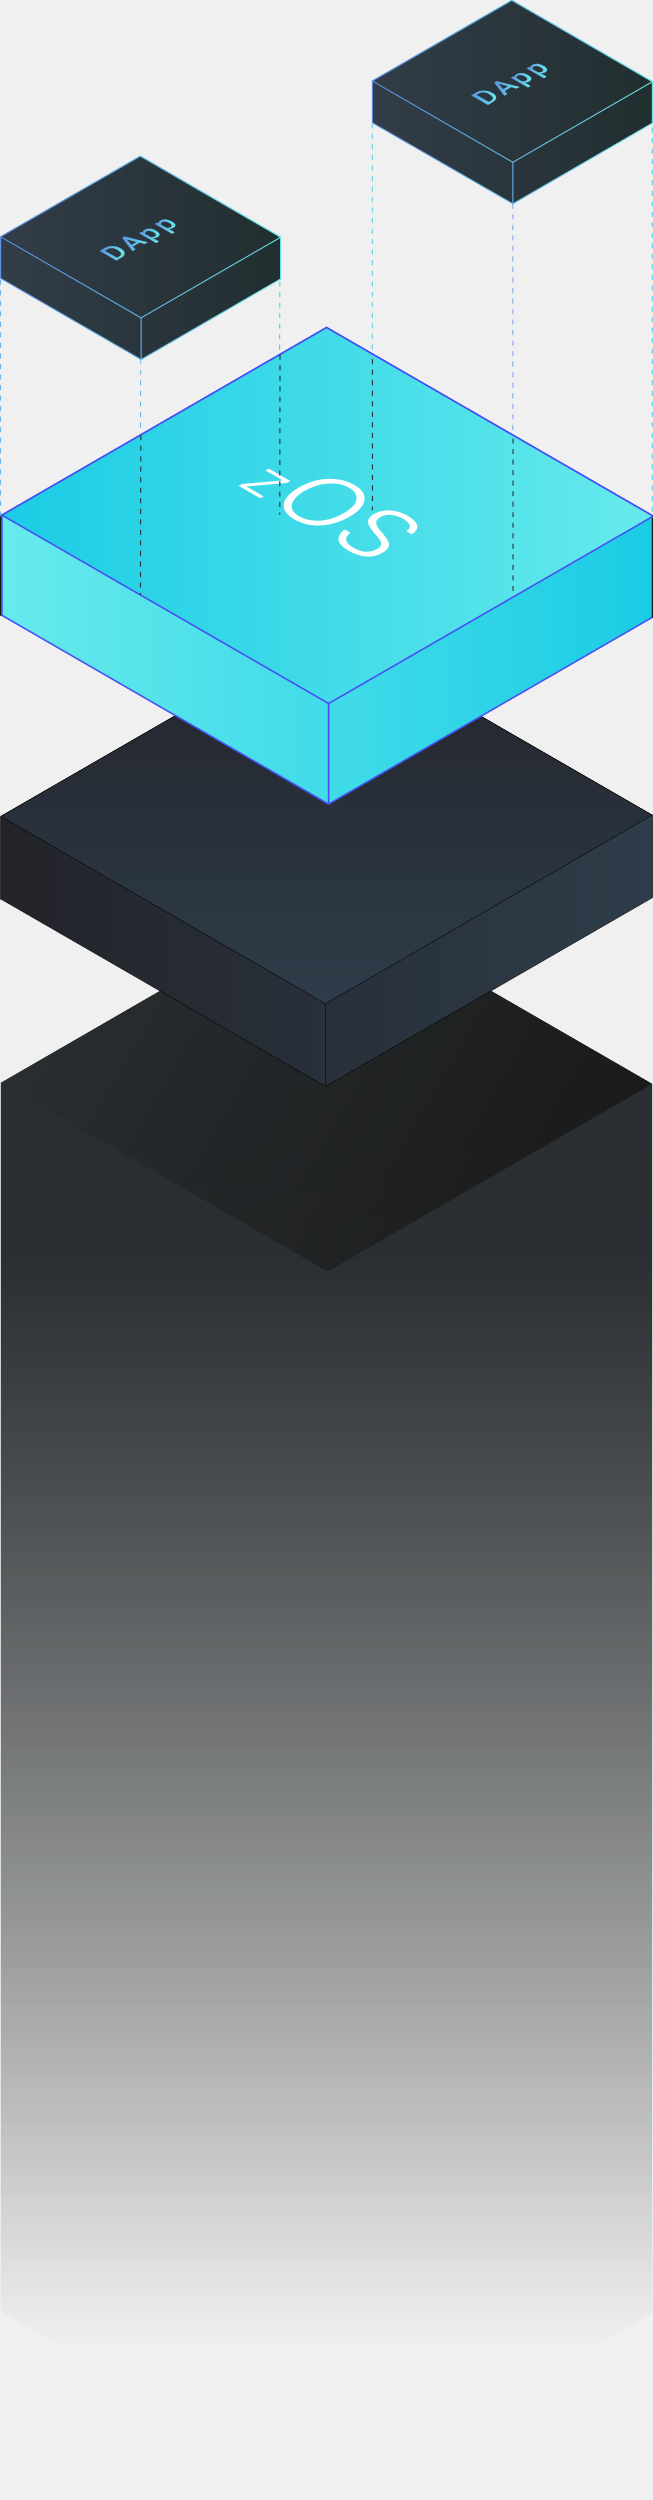
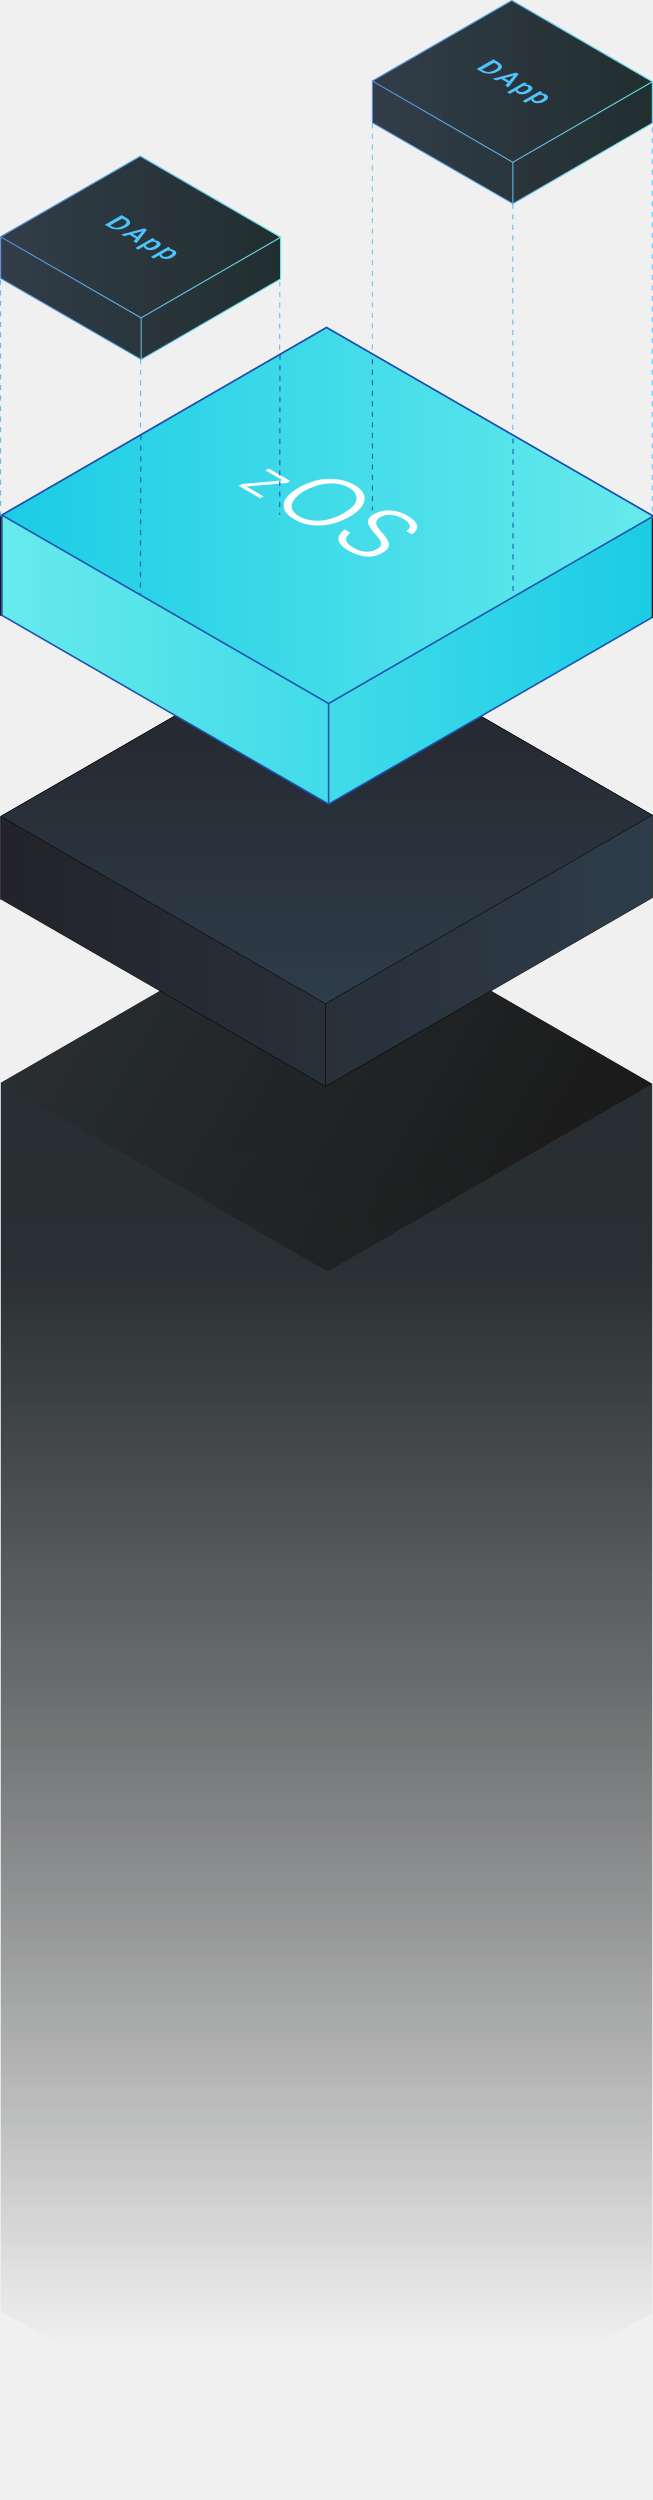
- <svg xmlns="http://www.w3.org/2000/svg" xmlns:xlink="http://www.w3.org/1999/xlink" enable-background="new 0 0 310.2 1187.6" viewBox="0 0 310.2 1187.6">
-   <linearGradient id="a" gradientUnits="userSpaceOnUse" x1="155.085" x2="155.085" y1="598" y2="1116.004">
-     <stop offset="0" stop-color="#2d3438" />
-     <stop offset="1" stop-color="#1a1a1a" stop-opacity="0" />
+ <svg xmlns="http://www.w3.org/2000/svg" version="1.1" id="Layer_1" x="0px" y="0px" viewBox="0 0 310.2 1187.6" style="enable-background:new 0 0 310.2 1187.6;" xml:space="preserve">
+   <style type="text/css">
+ 	.st0{fill:url(#SVGID_1_);}
+ 	.st1{fill:none;}
+ 	.st2{fill:url(#SVGID_2_);}
+ 	.st3{opacity:0.35;fill:url(#SVGID_3_);enable-background:new    ;}
+ 	.st4{fill:url(#SVGID_4_);stroke:#000000;stroke-width:0.25;stroke-linecap:round;stroke-linejoin:round;}
+ 	.st5{fill:none;stroke:#000000;stroke-width:0.25;stroke-linecap:round;stroke-linejoin:round;}
+ 	.st6{fill:url(#SVGID_5_);stroke:#000000;stroke-width:0.25;stroke-linecap:round;stroke-linejoin:round;}
+ 	.st7{fill:url(#SVGID_6_);stroke:#1C51AF;stroke-width:0.75;stroke-miterlimit:10;}
+ 	.st8{fill:none;stroke:#1C51AF;stroke-width:0.75;stroke-miterlimit:10;}
+ 	.st9{fill:url(#SVGID_7_);stroke:#1C51AF;stroke-width:0.75;stroke-miterlimit:10;}
+ 	.st10{fill:#FFFFFF;}
+ 	.st11{fill:none;stroke:#1A1A1A;stroke-width:0.6;stroke-linecap:round;stroke-linejoin:round;}
+ 	.st12{fill:url(#SVGID_8_);stroke:url(#SVGID_9_);stroke-width:0.5;stroke-linecap:round;stroke-linejoin:round;}
+ 	.st13{fill:url(#SVGID_10_);stroke:url(#SVGID_11_);stroke-width:0.5;stroke-linecap:round;stroke-linejoin:round;}
+ 	.st14{fill:none;stroke:url(#SVGID_12_);stroke-width:0.5;stroke-linecap:round;stroke-linejoin:round;}
+ 	.st15{opacity:0.1;fill:url(#SVGID_13_);enable-background:new    ;}
+ 	.st16{fill:none;stroke:#1C51AF;stroke-width:0.5;stroke-linecap:round;stroke-linejoin:round;stroke-dasharray:2,3;}
+ 	.st17{fill:none;stroke:url(#SVGID_14_);stroke-width:0.5;stroke-linecap:round;stroke-linejoin:round;stroke-dasharray:2,3;}
+ 	.st18{fill:none;stroke:url(#SVGID_15_);stroke-width:0.5;stroke-linecap:round;stroke-linejoin:round;stroke-dasharray:2,3;}
+ 	.st19{fill:none;stroke:url(#SVGID_16_);stroke-width:0.5;stroke-linecap:round;stroke-linejoin:round;stroke-dasharray:2,3;}
+ 	.st20{fill:url(#SVGID_17_);stroke:url(#SVGID_18_);stroke-width:0.5;stroke-linecap:round;stroke-linejoin:round;}
+ 	.st21{fill:url(#SVGID_19_);stroke:url(#SVGID_20_);stroke-width:0.5;stroke-linecap:round;stroke-linejoin:round;}
+ 	.st22{fill:#4CC5FF;}
+ 	.st23{fill:none;stroke:url(#SVGID_21_);stroke-width:0.5;stroke-linecap:round;stroke-linejoin:round;}
+ 	.st24{opacity:0.1;fill:url(#SVGID_22_);enable-background:new    ;}
+ 	.st25{fill:none;stroke:url(#SVGID_23_);stroke-width:0.5;stroke-linecap:round;stroke-linejoin:round;stroke-dasharray:2,3;}
+ 	.st26{fill:none;stroke:url(#SVGID_24_);stroke-width:0.5;stroke-linecap:round;stroke-linejoin:round;stroke-dasharray:2,3;}
+ 	.st27{fill:none;stroke:url(#SVGID_25_);stroke-width:0.5;stroke-linecap:round;stroke-linejoin:round;stroke-dasharray:2,3;}
+ </style>
+   <linearGradient id="SVGID_1_" gradientUnits="userSpaceOnUse" x1="155.1" y1="590.55" x2="155.1" y2="72.546" gradientTransform="matrix(1 0 0 -1 0 1188.55)">
+     <stop offset="0" style="stop-color:#2D3438" />
+     <stop offset="1" style="stop-color:#1A1A1A;stop-opacity:0" />
  </linearGradient>
-   <linearGradient id="b">
-     <stop offset="0" stop-color="#2d3438" />
-     <stop offset="1" stop-color="#1a1a1a" />
+   <path class="st0" d="M309.8,514.9l-155.2-89.6L0.4,514.4V1098l155.2,89.6l154.2-89V514.9z" />
+   <path class="st1" d="M0.3,514.1v583.7" />
+   <path class="st1" d="M155.6,603.7v583.7" />
+   <path class="st1" d="M309.9,515.1v583.7" />
+   <linearGradient id="SVGID_2_" gradientUnits="userSpaceOnUse" x1="38.966" y1="450.151" x2="271.234" y2="584.249" gradientTransform="matrix(1 0 0 1 0 -2.55)">
+     <stop offset="0" style="stop-color:#2D3438" />
+     <stop offset="1" style="stop-color:#1A1A1A" />
  </linearGradient>
-   <linearGradient id="c" gradientTransform="matrix(1 0 0 -1 0 1188)" gradientUnits="userSpaceOnUse" x1="38.95" x2="271.221" xlink:href="#b" y1="740.41" y2="606.31" />
-   <linearGradient id="d" gradientUnits="userSpaceOnUse" x1="155.085" x2="155.085" y1="546" y2="1078.184">
-     <stop offset="0" stop-color="#1b1b1b" stop-opacity=".738" />
-     <stop offset="1" stop-color="#2d3438" stop-opacity="0" />
+   <path class="st2" d="M155.6,604L0.4,514.4l154.2-89.1l155.2,89.6L155.6,604z" />
+   <linearGradient id="SVGID_3_" gradientUnits="userSpaceOnUse" x1="155.1" y1="642.55" x2="155.1" y2="110.366" gradientTransform="matrix(1 0 0 -1 0 1188.55)">
+     <stop offset="0" style="stop-color:#1B1B1B;stop-opacity:0.738" />
+     <stop offset="1" style="stop-color:#2D3438;stop-opacity:0" />
  </linearGradient>
-   <linearGradient id="e">
-     <stop offset="0" stop-color="#2e3d4a" />
-     <stop offset="1" stop-color="#232329" />
+   <path class="st3" d="M309.8,514.9l-155.2-89.6L0.4,514.4V1098l155.2,89.6l154.2-89V514.9z" />
+   <linearGradient id="SVGID_4_" gradientUnits="userSpaceOnUse" x1="3820.04" y1="409.7" x2="4129.44" y2="409.7" gradientTransform="matrix(-1 0 0 1 4129.84 -2.55)">
+     <stop offset="0" style="stop-color:#2E3D4A" />
+     <stop offset="1" style="stop-color:#232329" />
  </linearGradient>
-   <linearGradient id="f" gradientTransform="matrix(-1 0 0 -1 4659.84 1188)" gradientUnits="userSpaceOnUse" x1="4350.07" x2="4659.44" xlink:href="#e" y1="780.84" y2="780.84" />
-   <linearGradient id="g" gradientTransform="matrix(-1 0 0 -1 4659.84 1188)" gradientUnits="userSpaceOnUse" x1="4504.755" x2="4504.755" xlink:href="#e" y1="711.17" y2="889.78" />
-   <linearGradient id="h">
-     <stop offset="0" stop-color="#67eaec" />
-     <stop offset="1" stop-color="#1bcce5" />
+   <path class="st4" d="M0.4,387.8l155.2-89.6l154.2,89v39.3l-155.2,89.6l-154.2-89L0.4,387.8z" />
+   <path class="st5" d="M309.9,387v39.3" />
+   <path class="st5" d="M154.6,476.6v39.3" />
+   <path class="st5" d="M0.3,388v39.3" />
+   <linearGradient id="SVGID_5_" gradientUnits="userSpaceOnUse" x1="3974.74" y1="479.35" x2="3974.74" y2="300.75" gradientTransform="matrix(-1 0 0 1 4129.84 -2.55)">
+     <stop offset="0" style="stop-color:#2E3D4A" />
+     <stop offset="1" style="stop-color:#232329" />
  </linearGradient>
-   <linearGradient id="i" gradientTransform="matrix(1 0 0 -1 0 1634)" gradientUnits="userSpaceOnUse" x1=".88" x2="310.28" xlink:href="#h" y1="1365.25" y2="1365.25" />
-   <linearGradient id="j" gradientTransform="matrix(1 0 0 -1 0 1634)" gradientUnits="userSpaceOnUse" x1="310.28" x2=".88" xlink:href="#h" y1="1389.15" y2="1389.15" />
-   <linearGradient id="k" gradientTransform="matrix(1 0 0 -1 0 1188)" gradientUnits="userSpaceOnUse" x1=".3" x2="133.32" xlink:href="#b" y1="1065.525" y2="1065.525" />
-   <linearGradient id="l">
-     <stop offset="0" stop-color="#5c8ee4" />
-     <stop offset="1" stop-color="#67eaec" />
+   <path class="st6" d="M154.6,476.8l155.2-89.6l-154.2-89L0.4,387.8L154.6,476.8z" />
+   <linearGradient id="SVGID_6_" gradientUnits="userSpaceOnUse" x1="0.9" y1="-174.65" x2="310.3" y2="-174.65" gradientTransform="matrix(1 0 0 1 0 443.45)">
+     <stop offset="0" style="stop-color:#67EAEC" />
+     <stop offset="1" style="stop-color:#1BCCE5" />
  </linearGradient>
-   <linearGradient id="m" gradientTransform="matrix(1 0 0 -1 0 1188)" gradientUnits="userSpaceOnUse" x1=".05" x2="133.57" xlink:href="#l" y1="1065.525" y2="1065.525" />
-   <linearGradient id="n" gradientTransform="matrix(1 0 0 -1 0 1188)" gradientUnits="userSpaceOnUse" x1=".3" x2="133.32" xlink:href="#b" y1="1075.405" y2="1075.405" />
-   <linearGradient id="o" gradientTransform="matrix(1 0 0 -1 0 1188)" gradientUnits="userSpaceOnUse" x1=".05" x2="133.57" xlink:href="#l" y1="1075.405" y2="1075.405" />
-   <linearGradient id="p" gradientTransform="matrix(1 0 0 -1 0 1188)" gradientUnits="userSpaceOnUse" x1="47.32" x2="59.24" xlink:href="#l" y1="1067.6" y2="1067.6" />
-   <linearGradient id="q" gradientTransform="matrix(1 0 0 -1 0 1188)" gradientUnits="userSpaceOnUse" x1="58.02" x2="70.27" xlink:href="#l" y1="1072.115" y2="1072.115" />
-   <linearGradient id="r" gradientTransform="matrix(1 0 0 -1 0 1188)" gradientUnits="userSpaceOnUse" x1="65.99" x2="75.83" xlink:href="#l" y1="1075.936" y2="1075.936" />
-   <linearGradient id="s" gradientTransform="matrix(1 0 0 -1 0 1188)" gradientUnits="userSpaceOnUse" x1="73.47" x2="83.319" xlink:href="#l" y1="1080.261" y2="1080.261" />
-   <linearGradient id="t" gradientTransform="matrix(1 0 0 -1 0 1188)" gradientUnits="userSpaceOnUse" x1="66.77" x2="67.27" xlink:href="#l" y1="1027.13" y2="1027.13" />
-   <linearGradient id="u" gradientTransform="matrix(1 0 0 -1 0 1188)" gradientUnits="userSpaceOnUse" x1=".3" x2="133.32" xlink:href="#l" y1="1065.525" y2="1065.525" />
-   <linearGradient id="v" gradientTransform="matrix(1 0 0 -1 0 1188)" gradientUnits="userSpaceOnUse" x1="66.48" x2="67.13" xlink:href="#b" y1="943.385" y2="943.385" />
-   <linearGradient id="w" gradientTransform="matrix(1 0 0 -1 0 1188)" gradientUnits="userSpaceOnUse" x1="66.48" x2="67.13" xlink:href="#l" y1="1000.115" y2="1000.115" />
-   <linearGradient id="x" gradientTransform="matrix(1 0 0 -1 0 1188)" gradientUnits="userSpaceOnUse" x1="132.62" x2="133.27" xlink:href="#l" y1="1037.61" y2="1037.61" />
-   <linearGradient id="y" gradientTransform="matrix(1 0 0 -1 0 1188)" gradientUnits="userSpaceOnUse" x1=".05" x2=".55" xlink:href="#l" y1="998.545" y2="998.545" />
-   <linearGradient id="z" gradientTransform="matrix(1 0 0 -1 0 1188)" gradientUnits="userSpaceOnUse" x1="132.62" x2="133.27" xlink:href="#b" y1="981.5" y2="981.5" />
-   <linearGradient id="A" gradientTransform="matrix(1 0 0 -1 0 1188)" gradientUnits="userSpaceOnUse" x1="176.85" x2="309.87" xlink:href="#b" y1="1139.47" y2="1139.47" />
-   <linearGradient id="B" gradientTransform="matrix(1 0 0 -1 0 1188)" gradientUnits="userSpaceOnUse" x1="176.6" x2="310.12" xlink:href="#l" y1="1139.47" y2="1139.47" />
-   <linearGradient id="C" gradientTransform="matrix(1 0 0 -1 0 1188)" gradientUnits="userSpaceOnUse" x1="176.85" x2="309.87" xlink:href="#b" y1="1149.35" y2="1149.35" />
-   <linearGradient id="D" gradientTransform="matrix(1 0 0 -1 0 1188)" gradientUnits="userSpaceOnUse" x1="176.6" x2="310.12" xlink:href="#l" y1="1149.35" y2="1149.35" />
-   <linearGradient id="E" gradientTransform="matrix(1 0 0 -1 0 1188)" gradientUnits="userSpaceOnUse" x1="223.87" x2="235.79" xlink:href="#l" y1="1141.55" y2="1141.55" />
-   <linearGradient id="F" gradientTransform="matrix(1 0 0 -1 0 1188)" gradientUnits="userSpaceOnUse" x1="234.56" x2="246.81" xlink:href="#l" y1="1146.055" y2="1146.055" />
-   <linearGradient id="G" gradientTransform="matrix(1 0 0 -1 0 1188)" gradientUnits="userSpaceOnUse" x1="242.55" x2="252.389" xlink:href="#l" y1="1149.881" y2="1149.881" />
-   <linearGradient id="H" gradientTransform="matrix(1 0 0 -1 0 1188)" gradientUnits="userSpaceOnUse" x1="250.03" x2="259.87" xlink:href="#l" y1="1154.206" y2="1154.206" />
-   <linearGradient id="I" gradientTransform="matrix(1 0 0 -1 0 1188)" gradientUnits="userSpaceOnUse" x1="243.32" x2="243.82" xlink:href="#l" y1="1101.075" y2="1101.075" />
-   <linearGradient id="J" gradientTransform="matrix(1 0 0 -1 0 1188)" gradientUnits="userSpaceOnUse" x1="176.85" x2="309.87" xlink:href="#l" y1="1139.47" y2="1139.47" />
-   <linearGradient id="K" gradientTransform="matrix(1 0 0 -1 0 1188)" gradientUnits="userSpaceOnUse" x1="309.62" x2="310.12" xlink:href="#l" y1="1037.235" y2="1037.235" />
-   <linearGradient id="L" gradientTransform="matrix(1 0 0 -1 0 1188)" gradientUnits="userSpaceOnUse" x1="243.49" x2="243.99" xlink:href="#l" y1="1036.96" y2="1036.96" />
-   <linearGradient id="M" gradientTransform="matrix(1 0 0 -1 0 1188)" gradientUnits="userSpaceOnUse" x1="176.6" x2="177.1" xlink:href="#l" y1="1073.055" y2="1073.055" />
-   <linearGradient id="N" gradientTransform="matrix(1 0 0 -1 0 1188)" gradientUnits="userSpaceOnUse" x1="243.49" x2="243.99" xlink:href="#b" y1="942.015" y2="942.015" />
-   <linearGradient id="O" gradientTransform="matrix(1 0 0 -1 0 1188)" gradientUnits="userSpaceOnUse" x1="176.6" x2="177.1" xlink:href="#b" y1="981.5" y2="981.5" />
-   <path d="m309.8 514.9-155.2-89.6-154.2 89.1v583.6l155.2 89.6 154.2-89z" fill="url(#a)" />
-   <path d="m.3 514.1v583.7" fill="none" />
-   <path d="m155.6 603.7v583.7" fill="none" />
-   <path d="m309.9 515.1v583.7" fill="none" />
-   <path d="m155.6 604-155.2-89.6 154.2-89.1 155.2 89.6z" fill="url(#c)" />
-   <path d="m309.8 514.9-155.2-89.6-154.2 89.1v583.6l155.2 89.6 154.2-89z" fill="url(#d)" opacity=".35" />
-   <path d="m.4 387.8 155.2-89.6 154.2 89v39.3l-155.2 89.6-154.2-89z" fill="url(#f)" stroke="#000" stroke-linecap="round" stroke-linejoin="round" stroke-width=".25" />
-   <path d="m309.9 387v39.3" fill="none" stroke="#000" stroke-linecap="round" stroke-linejoin="round" stroke-width=".25" />
-   <path d="m154.6 476.6v39.3" fill="none" stroke="#000" stroke-linecap="round" stroke-linejoin="round" stroke-width=".25" />
-   <path d="m.3 388v39.3" fill="none" stroke="#000" stroke-linecap="round" stroke-linejoin="round" stroke-width=".25" />
-   <path d="m154.6 476.8 155.2-89.6-154.2-89-155.2 89.6z" fill="url(#g)" stroke="#000" stroke-linecap="round" stroke-linejoin="round" stroke-width=".25" />
-   <path d="m310.3 245.2-155.2-89.6-154.2 89.1v47.6l155.2 89.7 154.2-89z" fill="url(#i)" stroke="#444ff5" stroke-miterlimit="10" stroke-width=".75" />
-   <path d="m156.1 334v47.8" fill="none" stroke="#444ff5" stroke-miterlimit="10" stroke-width=".75" />
-   <path d="m156.1 334.2-155.2-89.5 154.2-89.1 155.2 89.6z" fill="url(#j)" stroke="#444ff5" stroke-miterlimit="10" stroke-width=".75" />
-   <path d="m113.4 230.8 1.6-.9 19.3-1.7-8.2-4.7 1.6-.9 10.2 5.9-1.6.9-19.2 1.7 8.1 4.7-1.6.9z" fill="#fff" />
-   <path d="m168.2 230.3c-2.6-1.5-5.6-2.4-8.7-2.7s-6.3-.1-9.2.6c-6.2 1.7-11.3 4.6-14.2 8.2-1.3 1.7-1.6 3.5-1.1 5.3s2.1 3.5 4.8 5c3.9 2.3 8.3 3.2 13 2.9s9.1-1.8 13.2-4.1c4.1-2.4 6.5-4.9 7.1-7.6.6-2.8-1-5.5-4.9-7.6zm-5 13.5c-1.9 1.1-4.1 2.1-6.6 2.8-2.3.6-4.9.9-7.4.7-2.7-.2-5.2-.9-7-2-1.5-.8-2.6-1.9-3.2-3-.5-1.1-.6-2.2-.2-3.2.4-1.1 1.1-2.1 2.1-3.1 2.1-2.1 5.1-3.8 8.7-5 1.7-.6 3.5-1 5.4-1.2s3.8-.2 5.6.1c2 .3 3.8 1 5.2 1.8 2 1.1 3.2 2.5 3.5 4.1.3 1.5-.2 3-1.3 4.3-1.2 1.3-2.8 2.6-4.8 3.7z" fill="#fff" />
-   <path d="m184.5 260c.4-.8.4-1.7 0-2.6s-.9-1.7-1.5-2.5c-.6-.9-1.4-1.7-2.1-2.5s-1.2-1.6-1.7-2.4c-.4-.7-.6-1.5-.4-2.3s.8-1.5 1.8-2c1.6-.9 3.4-1.3 5.3-1.1s3.7.8 5.4 1.7c3.8 2.2 4.4 4.2 1.8 6h-.1l2.6 1.5h.1c4-2.7 3.2-5.7-2.2-8.9-2.4-1.4-5.1-2.2-8-2.4s-5.5.4-7.9 1.7c-1.2.7-2.1 1.5-2.5 2.4-.4.8-.4 1.7 0 2.6s.9 1.7 1.5 2.5c.6.9 1.4 1.7 2.1 2.5s1.3 1.6 1.8 2.4c.5.7.6 1.5.5 2.2-.2.7-.8 1.4-1.7 1.9-3.5 2-7.3 1.9-11.4-.5-4.1-2.3-4.5-4.7-1.5-7.1h.1l-2.7-1.6-.1.1c-4.5 3.3-3.8 6.7 2 10.1 2.7 1.5 5.4 2.4 8.2 2.7 2.8.2 5.5-.4 8.1-2 1.2-.7 2.1-1.6 2.5-2.4z" fill="#fff" />
-   <path d="m.3 244.5v47.8" fill="none" stroke="#1a1a1a" stroke-linecap="round" stroke-linejoin="round" stroke-width=".6" />
-   <path d="m309.9 245.5v47.8" fill="none" stroke="#1a1a1a" stroke-linecap="round" stroke-linejoin="round" stroke-width=".6" />
-   <path d="m133.3 112.7-66.7-38.5-66.3 38.3v19.7l66.7 38.6 66.3-38.3z" fill="url(#k)" stroke="url(#m)" stroke-linecap="round" stroke-linejoin="round" stroke-width=".5" />
-   <path d="m67 151-66.7-38.5 66.3-38.3 66.7 38.5z" fill="url(#n)" stroke="url(#o)" stroke-linecap="round" stroke-linejoin="round" stroke-width=".5" />
-   <path d="m55.3 123.8-8-4.6 2.4-1.4c.7-.4 1.5-.7 2.4-.8s1.7-.1 2.6 0c.9.2 1.7.4 2.4.9l.4.2c.6.3 1.2.8 1.5 1.5.3.5.3 1 0 1.5-.3.6-.8 1.1-1.5 1.4zm-5.5-4.7 5.8 3.3.9-.5c.7-.4 1.1-.9 1-1.4s-.5-1-1.4-1.5l-.4-.3c-.8-.5-1.6-.8-2.5-.8-.8 0-1.6.1-2.3.6z" fill="url(#p)" />
-   <path d="m66.3 115.3-3.1 1.8 1.2 1.4-1.5.8-4.9-6.3 1.2-.7 11 2.8-1.5.8zm-3.8 1 2.3-1.3-4.5-1.2z" fill="url(#q)" />
-   <path d="m74.2 109.6c.9.5 1.4 1.1 1.6 1.6s-.2 1-.9 1.4-1.4.6-2.2.5l2.8 1.6-1.3.8-8.2-4.7 1.2-.7.7.3c-.1-.5.2-.9.9-1.3.8-.4 1.6-.6 2.5-.5 1 .1 2 .4 2.9 1zm-1.4.7c-.5-.3-1.1-.5-1.8-.6-.5-.1-1.1 0-1.5.3-.5.3-.7.7-.5 1.1l2.6 1.5c.6.1 1.3 0 1.9-.3.4-.2.6-.5.5-.9s-.5-.7-1.2-1.1z" fill="url(#r)" />
-   <path d="m81.7 105.2c.9.5 1.4 1.1 1.6 1.6s-.2 1-.9 1.4-1.4.6-2.2.5l2.8 1.6-1.3.8-8.2-4.7 1.2-.7.7.3c-.1-.5.2-.9.9-1.3.8-.4 1.6-.6 2.5-.5 1 .2 2 .5 2.9 1zm-1.4.7c-.5-.3-1.1-.5-1.8-.6-.5-.1-1.1 0-1.5.3-.5.3-.7.7-.5 1.1l2.6 1.5c.6.1 1.3 0 1.9-.3.4-.2.6-.5.5-.9s-.5-.7-1.2-1.1z" fill="url(#s)" />
-   <path d="m67 151v19.8" fill="none" stroke="url(#t)" stroke-linecap="round" stroke-linejoin="round" stroke-width=".5" />
-   <path d="m133.3 112.7-66.7-38.5-66.3 38.3v19.7l66.7 38.6 66.3-38.3z" fill="url(#u)" opacity=".1" />
-   <g stroke-linecap="round" stroke-linejoin="round">
-     <path d="m66.9 206.9-.2 75.5" fill="none" stroke="url(#v)" stroke-dasharray="2 3" stroke-width=".5" />
-     <path d="m66.9 170.9-.2 34" fill="none" stroke="url(#w)" stroke-dasharray="2 3" stroke-width=".5" />
-     <path d="m133 133.9-.1 33" fill="none" stroke="url(#x)" stroke-dasharray="2 3" stroke-width=".5" />
-     <path d="m.3 133.1v112.7" fill="none" stroke="url(#y)" stroke-dasharray="2 3" stroke-width=".5" />
-     <path d="m133 168.7-.1 75.6" fill="none" stroke="url(#z)" stroke-dasharray="2 3" stroke-width=".5" />
-     <path d="m309.9 38.8-66.8-38.6-66.2 38.3v19.8l66.7 38.5 66.3-38.3z" fill="url(#A)" stroke="url(#B)" stroke-width=".5" />
-     <path d="m243.6 77.1-66.7-38.6 66.2-38.3 66.8 38.6z" fill="url(#C)" stroke="url(#D)" stroke-width=".5" />
+   <path class="st7" d="M310.3,245.2l-155.2-89.6L0.9,244.7v47.6L156.1,382l154.2-89V245.2z" />
+   <path class="st8" d="M156.1,334v47.8" />
+   <linearGradient id="SVGID_7_" gradientUnits="userSpaceOnUse" x1="310.3" y1="-198.55" x2="0.9" y2="-198.55" gradientTransform="matrix(1 0 0 1 0 443.45)">
+     <stop offset="0" style="stop-color:#67EAEC" />
+     <stop offset="1" style="stop-color:#1BCCE5" />
+   </linearGradient>
+   <path class="st9" d="M156.1,334.2L0.9,244.7l154.2-89.1l155.2,89.6L156.1,334.2z" />
+   <path class="st10" d="M113.4,230.8l1.6-0.9l19.3-1.7l-8.2-4.7l1.6-0.9l10.2,5.9l-1.6,0.9l-19.2,1.7l8.1,4.7l-1.6,0.9L113.4,230.8z" />
+   <path class="st10" d="M168.2,230.3c-2.6-1.5-5.6-2.4-8.7-2.7s-6.3-0.1-9.2,0.6c-6.2,1.7-11.3,4.6-14.2,8.2c-1.3,1.7-1.6,3.5-1.1,5.3  s2.1,3.5,4.8,5c3.9,2.3,8.3,3.2,13,2.9s9.1-1.8,13.2-4.1c4.1-2.4,6.5-4.9,7.1-7.6C173.7,235.1,172.1,232.4,168.2,230.3L168.2,230.3z   M163.2,243.8c-1.9,1.1-4.1,2.1-6.6,2.8c-2.3,0.6-4.9,0.9-7.4,0.7c-2.7-0.2-5.2-0.9-7-2c-1.5-0.8-2.6-1.9-3.2-3  c-0.5-1.1-0.6-2.2-0.2-3.2c0.4-1.1,1.1-2.1,2.1-3.1c2.1-2.1,5.1-3.8,8.7-5c1.7-0.6,3.5-1,5.4-1.2s3.8-0.2,5.6,0.1  c2,0.3,3.8,1,5.2,1.8c2,1.1,3.2,2.5,3.5,4.1c0.3,1.5-0.2,3-1.3,4.3C166.8,241.4,165.2,242.7,163.2,243.8L163.2,243.8z" />
+   <path class="st10" d="M184.5,260c0.4-0.8,0.4-1.7,0-2.6s-0.9-1.7-1.5-2.5c-0.6-0.9-1.4-1.7-2.1-2.5s-1.2-1.6-1.7-2.4  c-0.4-0.7-0.6-1.5-0.4-2.3s0.8-1.5,1.8-2c1.6-0.9,3.4-1.3,5.3-1.1s3.7,0.8,5.4,1.7c3.8,2.2,4.4,4.2,1.8,6H193l2.6,1.5h0.1  c4-2.7,3.2-5.7-2.2-8.9c-2.4-1.4-5.1-2.2-8-2.4s-5.5,0.4-7.9,1.7c-1.2,0.7-2.1,1.5-2.5,2.4c-0.4,0.8-0.4,1.7,0,2.6s0.9,1.7,1.5,2.5  c0.6,0.9,1.4,1.7,2.1,2.5s1.3,1.6,1.8,2.4c0.5,0.7,0.6,1.5,0.5,2.2c-0.2,0.7-0.8,1.4-1.7,1.9c-3.5,2-7.3,1.9-11.4-0.5  c-4.1-2.3-4.5-4.7-1.5-7.1h0.1l-2.7-1.6l-0.1,0.1c-4.5,3.3-3.8,6.7,2,10.1c2.7,1.5,5.4,2.4,8.2,2.7c2.8,0.2,5.5-0.4,8.1-2  C183.2,261.7,184.1,260.8,184.5,260L184.5,260z" />
+   <path class="st11" d="M0.3,244.5v47.8" />
+   <path class="st11" d="M309.9,245.5v47.8" />
+   <linearGradient id="SVGID_8_" gradientUnits="userSpaceOnUse" x1="0.3" y1="125.05" x2="133.3" y2="125.05" gradientTransform="matrix(1 0 0 1 0 -2.55)">
+     <stop offset="0" style="stop-color:#2D3438" />
+     <stop offset="1" style="stop-color:#1A1A1A" />
+   </linearGradient>
+   <linearGradient id="SVGID_9_" gradientUnits="userSpaceOnUse" x1="5.000305e-02" y1="125.05" x2="133.55" y2="125.05" gradientTransform="matrix(1 0 0 1 0 -2.55)">
+     <stop offset="0" style="stop-color:#5C8EE4" />
+     <stop offset="1" style="stop-color:#67EAEC" />
+   </linearGradient>
+   <path class="st12" d="M133.3,112.7L66.6,74.2L0.3,112.5v19.7L67,170.8l66.3-38.3V112.7z" />
+   <linearGradient id="SVGID_10_" gradientUnits="userSpaceOnUse" x1="0.3" y1="115.15" x2="133.3" y2="115.15" gradientTransform="matrix(1 0 0 1 0 -2.55)">
+     <stop offset="0" style="stop-color:#2D3438" />
+     <stop offset="1" style="stop-color:#1A1A1A" />
+   </linearGradient>
+   <linearGradient id="SVGID_11_" gradientUnits="userSpaceOnUse" x1="5.000305e-02" y1="115.15" x2="133.55" y2="115.15" gradientTransform="matrix(1 0 0 1 0 -2.55)">
+     <stop offset="0" style="stop-color:#5C8EE4" />
+     <stop offset="1" style="stop-color:#67EAEC" />
+   </linearGradient>
+   <path class="st13" d="M67,151L0.3,112.5l66.3-38.3l66.7,38.5L67,151z" />
+   <linearGradient id="SVGID_12_" gradientUnits="userSpaceOnUse" x1="66.77" y1="163.45" x2="67.27" y2="163.45" gradientTransform="matrix(1 0 0 1 0 -2.55)">
+     <stop offset="0" style="stop-color:#5C8EE4" />
+     <stop offset="1" style="stop-color:#67EAEC" />
+   </linearGradient>
+   <path class="st14" d="M67,151v19.8" />
+   <linearGradient id="SVGID_13_" gradientUnits="userSpaceOnUse" x1="0.3" y1="125.05" x2="133.3" y2="125.05" gradientTransform="matrix(1 0 0 1 0 -2.55)">
+     <stop offset="0" style="stop-color:#5C8EE4" />
+     <stop offset="1" style="stop-color:#67EAEC" />
+   </linearGradient>
+   <path class="st15" d="M133.3,112.7L66.6,74.2L0.3,112.5v19.7L67,170.8l66.3-38.3V112.7z" />
+   <g>
+     <path class="st16" d="M66.9,206.9l-0.2,75.5" />
+     <linearGradient id="SVGID_14_" gradientUnits="userSpaceOnUse" x1="66.48" y1="190.45" x2="67.13" y2="190.45" gradientTransform="matrix(1 0 0 1 0 -2.55)">
+       <stop offset="0" style="stop-color:#5C8EE4" />
+       <stop offset="1" style="stop-color:#67EAEC" />
+     </linearGradient>
+     <path class="st17" d="M66.9,170.9l-0.2,34" />
+     <linearGradient id="SVGID_15_" gradientUnits="userSpaceOnUse" x1="132.62" y1="152.95" x2="133.27" y2="152.95" gradientTransform="matrix(1 0 0 1 0 -2.55)">
+       <stop offset="0" style="stop-color:#5C8EE4" />
+       <stop offset="1" style="stop-color:#67EAEC" />
+     </linearGradient>
+     <path class="st18" d="M133,133.9l-0.1,33" />
+     <linearGradient id="SVGID_16_" gradientUnits="userSpaceOnUse" x1="5.000001e-02" y1="192" x2="0.55" y2="192" gradientTransform="matrix(1 0 0 1 0 -2.55)">
+       <stop offset="0" style="stop-color:#5C8EE4" />
+       <stop offset="1" style="stop-color:#67EAEC" />
+     </linearGradient>
+     <path class="st19" d="M0.3,133.1v112.7" />
+     <path class="st16" d="M133,168.7l-0.1,75.6" />
+     <linearGradient id="SVGID_17_" gradientUnits="userSpaceOnUse" x1="176.9" y1="51.05" x2="309.9" y2="51.05" gradientTransform="matrix(1 0 0 1 0 -2.55)">
+       <stop offset="0" style="stop-color:#2D3438" />
+       <stop offset="1" style="stop-color:#1A1A1A" />
+     </linearGradient>
+     <linearGradient id="SVGID_18_" gradientUnits="userSpaceOnUse" x1="176.65" y1="51.05" x2="310.15" y2="51.05" gradientTransform="matrix(1 0 0 1 0 -2.55)">
+       <stop offset="0" style="stop-color:#5C8EE4" />
+       <stop offset="1" style="stop-color:#67EAEC" />
+     </linearGradient>
+     <path class="st20" d="M309.9,38.8L243.1,0.2l-66.2,38.3v19.8l66.7,38.5l66.3-38.3V38.8z" />
+     <linearGradient id="SVGID_19_" gradientUnits="userSpaceOnUse" x1="176.9" y1="41.2" x2="309.9" y2="41.2" gradientTransform="matrix(1 0 0 1 0 -2.55)">
+       <stop offset="0" style="stop-color:#2D3438" />
+       <stop offset="1" style="stop-color:#1A1A1A" />
+     </linearGradient>
+     <linearGradient id="SVGID_20_" gradientUnits="userSpaceOnUse" x1="176.65" y1="41.2" x2="310.15" y2="41.2" gradientTransform="matrix(1 0 0 1 0 -2.55)">
+       <stop offset="0" style="stop-color:#5C8EE4" />
+       <stop offset="1" style="stop-color:#67EAEC" />
+     </linearGradient>
+     <path class="st21" d="M243.6,77.1l-66.7-38.6l66.2-38.3l66.8,38.6L243.6,77.1z" />
+     <g>
+       <path class="st22" d="M238.2,32.5c0.3-0.5,0.3-1,0-1.5c-0.2-0.5-0.7-0.9-1.4-1.4l-2.4-1.4l-8,4.6l2.4,1.3c0.5,0.4,1.4,0.6,2.4,0.8    c0.8,0.1,1.8,0.1,2.6,0c1-0.2,1.9-0.5,2.4-0.9l0.4-0.2C237.4,33.5,237.9,33,238.2,32.5L238.2,32.5z M234.7,33.4    c-0.8,0.5-1.7,0.7-2.5,0.8c-0.9,0-1.6-0.2-2.4-0.6l-0.9-0.5l5.8-3.3l1,0.6c0.7,0.4,1.1,0.9,1,1.3c-0.1,0.5-0.6,1-1.4,1.5    L234.7,33.4z" />
+       <path class="st22" d="M245.1,34.5l-11,2.9l1.5,0.8l2.5-0.7l3.1,1.8l-1.2,1.4l1.5,0.8l4.9-6.4L245.1,34.5z M239.6,37.1l4.5-1.2    l-2.2,2.6L239.6,37.1z" />
+       <path class="st22" d="M252.9,42.2c0.2-0.5-0.2-1-0.9-1.5c-0.7-0.4-1.5-0.6-2.3-0.5l0.6-0.4l-1.2-0.7l-8.2,4.7l1.3,0.8L245,43    c-0.1,0.4,0.3,0.9,0.9,1.3c0.7,0.4,1.5,0.6,2.5,0.5s1.9-0.4,2.8-0.9l0.1-0.1C252.1,43.3,252.7,42.7,252.9,42.2z M248,43.7    c-0.6,0.1-1.1,0-1.5-0.3c-0.6-0.3-0.7-0.7-0.5-1.1l2.6-1.5c0.7-0.1,1.3,0,1.9,0.3c0.5,0.3,0.6,0.6,0.5,0.9c-0.1,0.4-0.5,0.7-1.1,1    C249.3,43.4,248.6,43.7,248,43.7L248,43.7z" />
+       <path class="st22" d="M258.7,48.1c0.9-0.5,1.5-1.1,1.6-1.7c0.2-0.5-0.2-1-0.9-1.5c-0.7-0.4-1.5-0.6-2.3-0.5l0.6-0.4l-1.2-0.7    l-8.2,4.7l1.3,0.8l2.8-1.6c-0.1,0.4,0.3,0.9,0.9,1.3c0.7,0.4,1.5,0.6,2.5,0.5C256.8,49,257.8,48.7,258.7,48.1L258.7,48.1z     M255.5,48c-0.6,0.1-1.1,0-1.5-0.3c-0.6-0.3-0.7-0.7-0.5-1.1l2.6-1.5c0.7-0.1,1.3,0,1.9,0.3c0.5,0.3,0.6,0.6,0.5,0.9    c-0.1,0.4-0.5,0.7-1.1,1C256.8,47.7,256.1,48,255.5,48L255.5,48z" />
+     </g>
  </g>
-   <path d="m231.8 49.9-8-4.6 2.4-1.4c.7-.4 1.5-.7 2.4-.8s1.7-.1 2.6 0c.9.2 1.7.4 2.4.9l.4.2c.6.3 1.2.8 1.5 1.4.3.5.3 1 0 1.5-.3.6-.8 1.1-1.5 1.4zm-5.4-4.8 5.8 3.3.9-.5c.7-.4 1.1-.9 1-1.4s-.5-1-1.4-1.5l-.4-.3c-.8-.5-1.6-.8-2.6-.8-.8 0-1.6.1-2.3.6z" fill="url(#E)" />
-   <path d="m242.9 41.4-3.1 1.8 1.2 1.5-1.4.8-4.9-6.3 1.2-.7 11 2.8-1.5.8zm-3.9.9 2.3-1.3-4.5-1.2z" fill="url(#F)" />
-   <path d="m250.8 35.6c.9.5 1.4 1.1 1.6 1.6.1.6-.2 1-.9 1.5-.7.4-1.4.6-2.2.5l2.8 1.6-1.3.8-8.2-4.7 1.2-.7.7.3c-.1-.5.2-.9.9-1.3.8-.4 1.6-.6 2.5-.5 1 0 1.9.4 2.9.9zm-1.5.7c-.5-.3-1.1-.5-1.8-.6-.5-.1-1.1 0-1.6.3s-.7.7-.5 1.1l2.6 1.5c.6.1 1.3 0 1.9-.3.4-.2.6-.5.5-.9 0-.3-.4-.7-1.1-1.1z" fill="url(#G)" />
-   <path d="m258.3 31.3c.9.5 1.4 1.1 1.6 1.6.1.6-.1 1-.8 1.4s-1.4.6-2.2.5l2.8 1.6-1.3.8-8.3-4.7 1.2-.7.7.3c-.1-.5.2-.9.9-1.3.8-.4 1.6-.6 2.5-.5s1.9.4 2.9 1zm-1.5.7c-.5-.3-1.1-.5-1.8-.6-.5-.1-1.1 0-1.5.3-.5.3-.7.7-.5 1.1l2.6 1.5c.6.1 1.3 0 1.9-.3.4-.2.6-.5.5-.9-.1-.3-.5-.7-1.2-1.1z" fill="url(#H)" />
-   <path d="m243.6 77.1v19.7" fill="none" stroke="url(#I)" stroke-linecap="round" stroke-linejoin="round" stroke-width=".5" />
-   <path d="m309.9 38.8-66.8-38.6-66.2 38.3v19.8l66.7 38.5 66.3-38.3z" fill="url(#J)" opacity=".1" />
-   <path d="m309.9 55.8v190" style="fill:none;stroke-width:.5;stroke-linecap:round;stroke-linejoin:round;stroke-dasharray:2 3;stroke:url(#K)" />
-   <path d="m243.7 97v108.1" style="fill:none;stroke-width:.5;stroke-linecap:round;stroke-linejoin:round;stroke-dasharray:2 3;stroke:url(#L)" />
-   <path d="m176.9 58.8v112.3" style="fill:none;stroke-width:.5;stroke-linecap:round;stroke-linejoin:round;stroke-dasharray:2 3;stroke:url(#M)" />
-   <path d="m243.7 208.5v74.9" style="fill:none;stroke-width:.5;stroke-linecap:round;stroke-linejoin:round;stroke-dasharray:2 3;stroke:url(#N)" />
-   <path d="m176.9 170.8v71.4" style="fill:none;stroke-width:.5;stroke-linecap:round;stroke-linejoin:round;stroke-dasharray:2 3;stroke:url(#O)" />
+   <linearGradient id="SVGID_21_" gradientUnits="userSpaceOnUse" x1="243.32" y1="89.5" x2="243.82" y2="89.5" gradientTransform="matrix(1 0 0 1 0 -2.55)">
+     <stop offset="0" style="stop-color:#5C8EE4" />
+     <stop offset="1" style="stop-color:#67EAEC" />
+   </linearGradient>
+   <path class="st23" d="M243.6,77.1v19.7" />
+   <linearGradient id="SVGID_22_" gradientUnits="userSpaceOnUse" x1="176.9" y1="51.05" x2="309.9" y2="51.05" gradientTransform="matrix(1 0 0 1 0 -2.55)">
+     <stop offset="0" style="stop-color:#5C8EE4" />
+     <stop offset="1" style="stop-color:#67EAEC" />
+   </linearGradient>
+   <path class="st24" d="M309.9,38.8L243.1,0.2l-66.2,38.3v19.8l66.7,38.5l66.3-38.3V38.8z" />
+   <linearGradient id="SVGID_23_" gradientUnits="userSpaceOnUse" x1="309.62" y1="153.35" x2="310.12" y2="153.35" gradientTransform="matrix(1 0 0 1 0 -2.55)">
+     <stop offset="0" style="stop-color:#5C8EE4" />
+     <stop offset="1" style="stop-color:#67EAEC" />
+   </linearGradient>
+   <path class="st25" d="M309.9,55.8v190" />
+   <linearGradient id="SVGID_24_" gradientUnits="userSpaceOnUse" x1="243.49" y1="153.6" x2="243.99" y2="153.6" gradientTransform="matrix(1 0 0 1 0 -2.55)">
+     <stop offset="0" style="stop-color:#5C8EE4" />
+     <stop offset="1" style="stop-color:#67EAEC" />
+   </linearGradient>
+   <path class="st26" d="M243.7,97v108.1" />
+   <linearGradient id="SVGID_25_" gradientUnits="userSpaceOnUse" x1="176.6" y1="117.5" x2="177.1" y2="117.5" gradientTransform="matrix(1 0 0 1 0 -2.55)">
+     <stop offset="0" style="stop-color:#5C8EE4" />
+     <stop offset="1" style="stop-color:#67EAEC" />
+   </linearGradient>
+   <path class="st27" d="M176.9,58.8v112.3" />
+   <path class="st16" d="M243.7,208.5v74.9" />
+   <path class="st16" d="M176.9,170.8v71.4" />
+   <g>
+     <path class="st22" d="M61.6,106.5c0.3-0.5,0.3-1,0-1.5c-0.2-0.5-0.7-0.9-1.4-1.4l-2.4-1.4l-8,4.6l2.4,1.3c0.5,0.4,1.4,0.6,2.4,0.8   c0.8,0.1,1.8,0.1,2.6,0c1-0.2,1.9-0.5,2.4-0.9l0.4-0.2C60.8,107.5,61.3,107,61.6,106.5L61.6,106.5z M58.1,107.4   c-0.8,0.5-1.7,0.7-2.5,0.8c-0.9,0-1.6-0.2-2.4-0.6l-0.9-0.5l5.8-3.3l1,0.6c0.7,0.4,1.1,0.9,1,1.3c-0.1,0.5-0.6,1-1.4,1.5   L58.1,107.4z" />
+     <path class="st22" d="M68.5,108.5l-11,2.9l1.5,0.8l2.5-0.7l3.1,1.8l-1.2,1.4l1.5,0.8l4.9-6.4L68.5,108.5z M63,111.1l4.5-1.2   l-2.2,2.6L63,111.1z" />
+     <path class="st22" d="M76.3,116.2c0.2-0.5-0.2-1-0.9-1.5c-0.7-0.4-1.5-0.6-2.3-0.5l0.6-0.4l-1.2-0.7l-8.2,4.7l1.3,0.8l2.8-1.6   c-0.1,0.4,0.3,0.9,0.9,1.3c0.7,0.4,1.5,0.6,2.5,0.5s1.9-0.4,2.8-0.9l0.1-0.1C75.5,117.3,76.1,116.7,76.3,116.2z M71.4,117.7   c-0.6,0.1-1.1,0-1.5-0.3c-0.6-0.3-0.7-0.7-0.5-1.1l2.6-1.5c0.7-0.1,1.3,0,1.9,0.3c0.5,0.3,0.6,0.6,0.5,0.9c-0.1,0.4-0.5,0.7-1.1,1   C72.7,117.4,72,117.7,71.4,117.7L71.4,117.7z" />
+     <path class="st22" d="M82.1,122.1c0.9-0.5,1.5-1.1,1.6-1.7c0.2-0.5-0.2-1-0.9-1.5c-0.7-0.4-1.5-0.6-2.3-0.5l0.6-0.4l-1.2-0.7   l-8.2,4.7l1.3,0.8l2.8-1.6c-0.1,0.4,0.3,0.9,0.9,1.3c0.7,0.4,1.5,0.6,2.5,0.5C80.2,123,81.2,122.7,82.1,122.1L82.1,122.1z    M78.9,122c-0.6,0.1-1.1,0-1.5-0.3c-0.6-0.3-0.7-0.7-0.5-1.1l2.6-1.5c0.7-0.1,1.3,0,1.9,0.3c0.5,0.3,0.6,0.6,0.5,0.9   c-0.1,0.4-0.5,0.7-1.1,1C80.2,121.7,79.5,122,78.9,122L78.9,122z" />
+   </g>
</svg>
